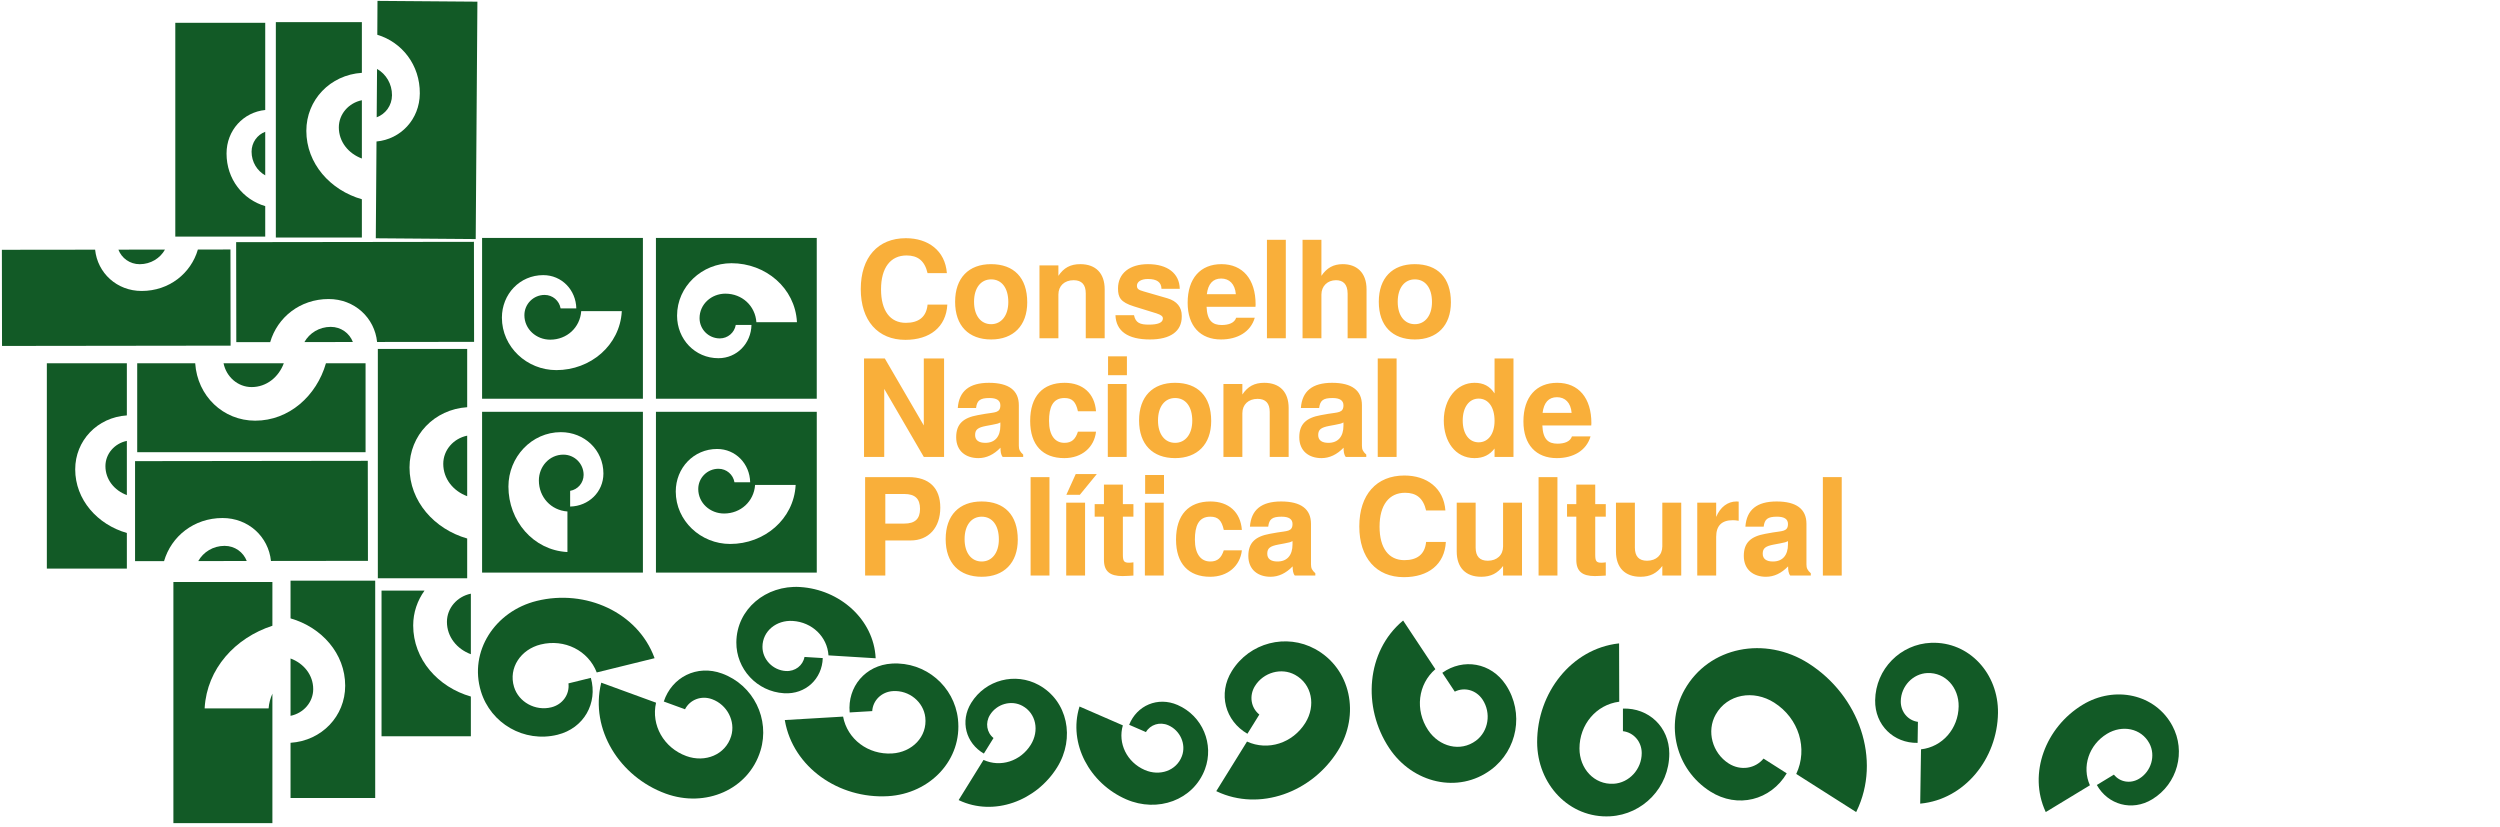
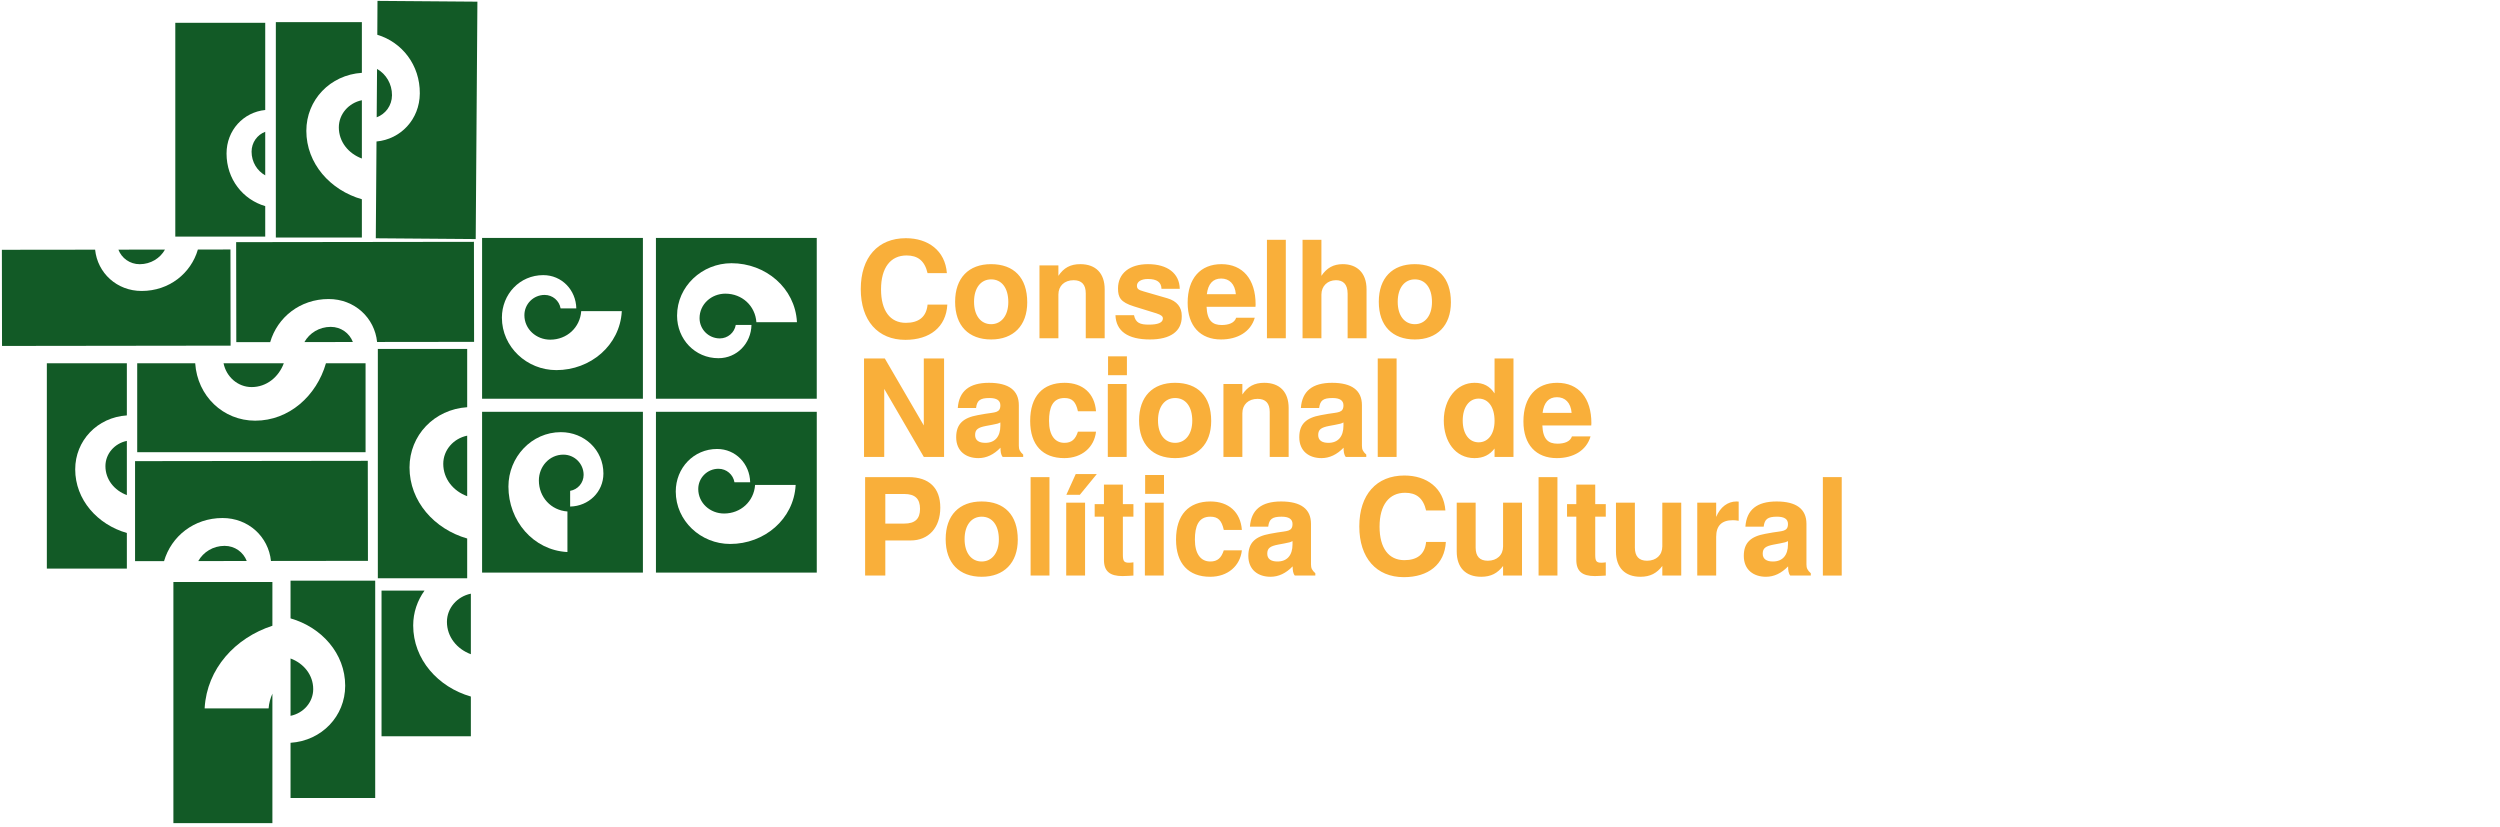
<svg xmlns="http://www.w3.org/2000/svg" width="611px" height="202px" viewBox="0 0 611 202" version="1.1">
  <defs />
  <g id="Page-1" stroke="none" stroke-width="1" fill="none" fill-rule="evenodd">
    <g id="Artboard">
-       <g id="Group" transform="translate(116, 93)" fill="#125A26">
+       <g id="Group" transform="translate(116, 93)" fill="#125A26" style="display:none;">
        <path d="M188.769,88.238 C193.885,90.579 199.947,88.637 203.039,83.649 C205.627,79.476 204.676,74.211 200.508,71.928 C197.168,70.098 192.784,71.321 190.713,74.661 C189.227,77.058 189.734,79.996 191.781,81.635 L188.87,86.329 C183.436,83.195 181.625,76.547 185.057,71.011 C189.407,63.995 198.399,61.774 205.417,65.619 C214.184,70.421 216.443,81.675 211.004,90.448 C204.655,100.687 191.837,105.364 181.384,100.419 L181.26,100.351 L188.77,88.239 L188.769,88.238" id="Fill-7" />
        <path d="M234.806,70.544 C230.545,74.217 229.78,80.537 233.023,85.428 C235.736,89.52 240.918,90.853 244.732,88.017 C247.789,85.745 248.506,81.251 246.334,77.975 C244.775,75.624 241.894,74.86 239.55,76.036 L236.499,71.433 C241.614,67.801 248.411,68.928 252.011,74.357 C256.573,81.238 254.84,90.336 248.418,95.111 C240.396,101.075 229.226,98.433 223.522,89.83 C216.864,79.789 217.962,66.189 226.816,58.751 L226.929,58.666 L234.804,70.544 L234.806,70.544" id="Fill-8" />
        <path d="M90.047,82.127 C91.082,87.657 96.161,91.493 102.02,91.147 C106.921,90.858 110.677,87.048 110.142,82.325 C109.714,78.54 106.188,75.662 102.257,75.904 C99.441,76.07 97.333,78.177 97.172,80.794 L91.659,81.12 C91.089,74.872 95.479,69.562 101.982,69.178 C110.223,68.691 117.219,74.761 118.12,82.713 C119.245,92.645 111.348,100.976 101.044,101.584 C89.016,102.294 77.809,94.511 75.828,83.119 L75.811,82.978 L90.038,82.139 L90.047,82.127" id="Fill-9" />
        <path d="M279.716,78.502 C274.136,79.217 270.014,84.067 270.023,89.936 C270.023,94.846 273.617,98.815 278.363,98.552 C282.166,98.342 285.242,94.988 285.237,91.058 C285.237,88.237 283.25,86.011 280.647,85.7 L280.647,80.178 C286.917,79.968 291.966,84.656 291.975,91.17 C291.975,99.426 285.524,106.061 277.534,106.503 C267.553,107.054 259.691,98.691 259.677,88.369 C259.677,76.321 268.074,65.581 279.562,64.258 L279.705,64.251 L279.743,78.502 L279.716,78.502" id="Fill-10" />
        <path d="M44.339,78.739 C43.087,84.224 46.22,89.765 51.733,91.779 C56.344,93.464 61.306,91.464 62.695,86.918 C63.808,83.276 61.719,79.232 58.028,77.883 C55.378,76.915 52.605,78.009 51.416,80.346 L46.229,78.451 C48.193,72.492 54.334,69.368 60.452,71.604 C68.206,74.437 72.208,82.79 69.87,90.443 C66.949,100.003 56.389,104.502 46.694,100.959 C35.378,96.824 28.194,85.224 30.911,73.984 L30.952,73.846 L44.338,78.738 L44.339,78.739" id="Fill-12" />
        <path d="M29.843,71.348 C27.779,65.987 21.968,63.076 16.149,64.51 C11.281,65.708 8.216,70.23 9.629,74.873 C10.76,78.594 14.834,80.831 18.73,79.871 C21.527,79.182 23.254,76.676 22.93,74.018 L28.405,72.669 C30.136,78.837 26.712,84.983 20.253,86.574 C12.068,88.59 3.918,83.791 1.54,75.974 C-1.431,66.209 4.955,56.38 15.189,53.86 C27.134,50.918 39.83,56.656 43.931,67.728 L43.973,67.867 L29.843,71.348" id="Fill-13" />
        <path d="M158.425,84.279 C157.146,88.652 159.409,93.284 163.768,95.18 C167.414,96.767 171.522,95.391 172.866,91.784 C173.943,88.894 172.451,85.523 169.533,84.253 C167.438,83.341 165.143,84.091 164.068,85.922 L159.967,84.138 C161.844,79.416 166.961,77.189 171.798,79.294 C177.929,81.962 180.758,88.909 178.495,94.983 C175.669,102.569 166.913,105.692 159.248,102.357 C150.301,98.463 145.058,88.736 147.801,79.781 L147.841,79.673 L158.424,84.279" id="Fill-14" />
        <path d="M124.376,92.723 C128.519,94.618 133.428,93.045 135.933,89.006 C138.028,85.626 137.258,81.362 133.883,79.513 C131.177,78.031 127.627,79.021 125.95,81.726 C124.746,83.668 125.157,86.047 126.815,87.375 L124.458,91.176 C120.056,88.638 118.589,83.254 121.369,78.77 C124.893,73.088 132.175,71.289 137.859,74.403 C144.959,78.293 146.788,87.407 142.383,94.512 C137.242,102.805 126.861,106.592 118.395,102.588 L118.294,102.532 L124.376,92.723" id="Fill-15" />
        <path d="M323.001,96.154 C325.921,89.961 323.643,82.557 317.615,78.723 C312.573,75.516 306.152,76.599 303.315,81.641 C301.041,85.68 302.469,91.032 306.504,93.599 C309.402,95.442 312.983,94.865 315.007,92.397 L320.678,96.004 C316.789,102.575 308.673,104.686 301.983,100.432 C293.505,95.039 290.928,84.065 295.705,75.577 C301.673,64.975 315.4,62.383 326.001,69.125 C338.374,76.995 343.886,92.659 337.723,105.312 L337.638,105.463 L323.002,96.154 L323.001,96.154" id="Fill-1" />
        <path d="M394.772,98.924 C392.747,94.377 394.518,89.031 398.958,86.338 C402.673,84.086 407.323,84.973 409.307,88.681 C410.896,91.653 409.776,95.52 406.803,97.323 C404.668,98.618 402.074,98.143 400.641,96.318 L396.463,98.851 C399.188,103.687 405.054,105.348 409.982,102.36 C416.228,98.572 418.272,90.636 414.932,84.393 C410.76,76.594 400.822,74.496 393.013,79.232 C383.897,84.759 379.647,96.059 383.93,105.351 L383.989,105.463 L394.772,98.924" id="Fill-3" />
        <path d="M353.496,90.135 C358.701,89.555 362.612,85.103 362.694,79.639 C362.762,75.069 359.483,71.32 355.061,71.492 C351.518,71.629 348.604,74.704 348.549,78.362 C348.51,80.989 350.321,83.091 352.74,83.421 L352.663,88.561 C346.823,88.661 342.195,84.219 342.286,78.155 C342.401,70.471 348.517,64.393 355.962,64.104 C365.261,63.743 372.452,71.647 372.308,81.256 C372.14,92.471 364.143,102.34 353.43,103.396 L353.297,103.402 L353.496,90.136 L353.496,90.135" id="Fill-5" />
        <path d="M86.483,67.173 C86.189,62.627 82.478,59.048 77.734,58.756 C73.765,58.512 70.375,61.21 70.346,65.06 C70.322,68.144 72.877,70.801 76.054,70.996 C78.335,71.136 80.235,69.647 80.619,67.558 L85.083,67.833 C84.934,72.911 80.887,76.754 75.622,76.43 C68.948,76.02 63.914,70.459 63.963,63.978 C64.025,55.882 71.184,49.953 79.528,50.466 C89.267,51.065 97.521,58.413 98.005,67.765 L98.004,67.881 L86.484,67.173 L86.483,67.173" id="Fill-16" />
      </g>
      <g id="Squares" fill="#125A26">
        <path d="M115.866,83.549 L115.83,59.104 L57.715,59.181 L57.751,83.625 L66.035,83.614 C67.799,77.552 73.332,73.092 80.31,73.083 C86.674,73.073 91.559,77.684 92.162,83.579" id="Fill-18" />
        <path d="M86.243,83.587 C85.425,81.446 83.354,79.883 80.818,79.887 C78.019,79.891 75.623,81.406 74.397,83.604" id="Fill-19" />
        <path d="M91.846,58.234 L116.265,58.428 L116.677,0.409 L92.258,0.215 L92.213,8.497 C98.25,10.312 102.654,15.875 102.602,22.842 C102.555,29.196 97.908,34.032 92.018,34.582 L91.846,58.234 L91.846,58.234 Z M92.062,28.672 C94.207,27.875 95.785,25.821 95.804,23.289 C95.825,20.495 94.334,18.089 92.151,16.845 L92.062,28.672 Z" id="Fill-20" />
        <path d="M74.869,31.976 C74.869,24.423 80.672,18.311 88.441,17.798 L88.441,5.417 L67.415,5.417 L67.415,58.06 L88.441,58.06 L88.441,48.7 C80.717,46.486 74.869,39.966 74.869,31.976" id="Fill-21" />
        <path d="M82.811,31.135 C82.811,34.658 85.171,37.532 88.441,38.741 L88.441,24.496 C85.22,25.155 82.811,27.873 82.811,31.135" id="Fill-22" />
        <path id="Fill-23" />
        <path id="Fill-24" />
        <path id="Fill-25" />
        <path id="Fill-26" />
        <path d="M0.46,61.048 L0.495,84.549 L56.359,84.475 L56.324,60.975 L48.362,60.987 C46.667,66.815 41.348,71.102 34.64,71.112 C28.522,71.12 23.826,66.688 23.246,61.021 L0.46,61.048 L0.46,61.048 Z M28.936,61.014 C29.722,63.072 31.713,64.574 34.151,64.571 C36.842,64.567 39.145,63.11 40.323,60.998 L28.936,61.014 Z" id="Fill-27" />
        <path d="M61.486,37.078 C61.486,39.595 62.846,41.751 64.821,42.857 L64.821,32.204 C62.894,32.937 61.486,34.798 61.486,37.078" id="Fill-28" />
        <path d="M42.843,5.571 L42.843,57.825 L64.821,57.825 L64.821,50.376 C59.371,48.782 55.367,43.801 55.367,37.527 C55.367,31.804 59.519,27.418 64.821,26.882 L64.821,5.571 L42.843,5.571" id="Fill-29" />
        <path d="M89.925,137.071 L89.888,112.625 L33.007,112.702 L33.007,137.148 L40.095,137.137 C41.859,131.074 47.393,126.614 54.371,126.604 C60.735,126.595 65.62,131.206 66.224,137.101 L89.925,137.071" id="Fill-30" />
        <path d="M54.879,133.409 C52.08,133.412 49.684,134.927 48.458,137.125 L56.499,137.114 L60.304,137.109 C59.488,134.968 57.415,133.405 54.879,133.409" id="Fill-31" />
        <path d="M50.021,173.137 L50.021,172.981 C50.601,163.444 57.436,155.914 66.574,152.933 L66.574,142.244 L42.378,142.244 L42.378,201.177 L66.574,201.177 L66.574,169.532 C66.084,170.649 65.742,171.847 65.647,173.137 L50.021,173.137" id="Fill-32" />
        <path d="M61.499,94.601 C65.142,94.601 68.114,92.159 69.364,88.778 L54.634,88.778 C55.315,92.109 58.126,94.601 61.499,94.601" id="Fill-33" />
        <path d="M79.663,88.778 C77.373,96.765 70.631,102.813 62.369,102.813 C54.558,102.813 48.238,96.811 47.708,88.778 L33.533,88.778 L33.533,110.521 L89.344,110.521 L89.344,88.778 L79.663,88.778" id="Fill-34" />
        <path d="M71.008,174.949 C74.178,174.301 76.549,171.625 76.549,168.416 C76.549,164.949 74.226,162.121 71.008,160.931" id="Fill-35" />
        <path id="Fill-36" />
        <path id="Fill-37" />
        <path d="M71.008,141.918 L71.008,151.131 C78.609,153.309 84.365,159.726 84.365,167.589 C84.365,175.021 78.653,181.036 71.008,181.54 L71.008,195.029 L91.7,195.029 L91.7,141.918 L71.008,141.918" id="Fill-38" />
        <path d="M18.381,114.709 C18.381,107.685 23.778,102.001 31.003,101.524 L31.003,88.778 L11.449,88.778 L11.449,138.967 L31.003,138.967 L31.003,130.261 C23.82,128.202 18.381,122.139 18.381,114.709" id="Fill-39" />
        <path d="M25.767,113.927 C25.767,117.203 27.962,119.875 31.003,121 L31.003,107.753 C28.007,108.365 25.767,110.894 25.767,113.927" id="Fill-40" />
        <path id="Fill-41" />
        <path id="Fill-42" />
        <path id="Fill-43" />
        <path id="Fill-44" />
        <path d="M100.984,152.862 C100.984,149.667 102.023,146.748 103.753,144.342 L93.247,144.342 L93.247,179.951 L115.079,179.951 L115.079,170.235 C107.058,167.936 100.984,161.159 100.984,152.862" id="Fill-45" />
        <path d="M100.086,114.243 C100.086,106.4 106.113,100.053 114.18,99.52 L114.18,85.286 L92.344,85.286 L92.344,141.333 L114.18,141.333 L114.18,131.611 C106.159,129.312 100.086,122.541 100.086,114.243" id="Fill-47" />
        <path d="M109.231,151.991 C109.231,155.649 111.684,158.635 115.079,159.891 L115.079,145.095 C111.734,145.779 109.231,148.603 109.231,151.991" id="Fill-46" />
        <path d="M108.333,113.37 C108.333,117.029 110.784,120.013 114.18,121.269 L114.18,106.476 C110.835,107.16 108.333,109.983 108.333,113.37" id="Fill-48" />
      </g>
      <g id="Logo" transform="translate(117, 58)" fill="#125A26">
        <path d="M0.821,39.455 L40.127,39.455 L40.127,0.15 L0.821,0.15 L0.821,39.455 Z M34.962,18.137 C34.484,26.396 27.339,32.456 18.961,32.456 C11.783,32.456 5.665,26.813 5.665,19.638 C5.665,13.893 10.03,9.241 15.772,9.241 C20.301,9.241 23.756,12.865 23.851,17.373 L20.01,17.373 C19.694,15.502 18.07,14.079 16.108,14.079 C13.375,14.079 11.162,16.294 11.162,19.028 C11.162,22.44 14.059,25.015 17.473,25.015 C21.554,25.015 24.769,22.047 25.051,18.034 L34.962,18.034 L34.962,18.137 L34.962,18.137 Z" id="Fill-49" />
        <path d="M43.31,39.455 L82.615,39.455 L82.615,0.15 L43.31,0.15 L43.31,39.455 Z M77.772,20.752 L67.861,20.752 C67.578,16.739 64.364,13.771 60.283,13.771 C56.869,13.771 53.971,16.346 53.971,19.758 C53.971,22.492 56.185,24.707 58.917,24.707 C60.88,24.707 62.504,23.284 62.82,21.413 L66.661,21.413 C66.566,25.92 63.111,29.545 58.581,29.545 C52.84,29.545 48.475,24.893 48.475,19.149 C48.475,11.973 54.593,6.33 61.77,6.33 C70.149,6.33 77.294,12.39 77.772,20.649 L77.772,20.752 L77.772,20.752 Z" id="Fill-50" />
        <path d="M0.821,81.943 L40.127,81.943 L40.127,42.638 L0.821,42.638 L0.821,81.943 Z M22.342,65.803 L22.342,61.963 C24.213,61.646 25.636,60.022 25.636,58.06 C25.636,55.327 23.421,53.114 20.687,53.114 C17.275,53.114 14.7,56.011 14.7,59.426 C14.7,63.507 17.668,66.721 21.68,67.004 L21.68,76.914 L21.578,76.914 C13.318,76.437 7.259,69.292 7.259,60.913 C7.259,53.735 12.902,47.618 20.077,47.618 C25.822,47.618 30.474,51.983 30.474,57.724 C30.474,62.254 26.849,65.708 22.342,65.803 L22.342,65.803 Z" id="Fill-51" />
        <path d="M43.313,81.943 L82.618,81.943 L82.618,42.638 L43.313,42.638 L43.313,81.943 Z M77.452,60.625 C76.974,68.885 69.829,74.944 61.451,74.944 C54.273,74.944 48.155,69.301 48.155,62.126 C48.155,56.381 52.521,51.729 58.262,51.729 C62.792,51.729 66.246,55.354 66.341,59.861 L62.501,59.861 C62.185,57.99 60.56,56.567 58.598,56.567 C55.865,56.567 53.652,58.782 53.652,61.516 C53.652,64.928 56.549,67.503 59.964,67.503 C64.045,67.503 67.259,64.535 67.542,60.523 L77.452,60.523 L77.452,60.625 L77.452,60.625 Z" id="Fill-52" />
      </g>
      <text id="Conselho-Nacional-de" font-family="Helvetica Neue" font-size="33" font-weight="bold" line-spacing="28" letter-spacing="-0.47" fill="#F9AF3A">
        <tspan x="208.918" y="82.668">Conselho </tspan>
        <tspan x="208.918" y="111.668">Nacional de </tspan>
        <tspan x="208.918" y="140.668">Política Cultura</tspan>
        <tspan x="443.288" y="140.668">l</tspan>
      </text>
    </g>
  </g>
</svg>
